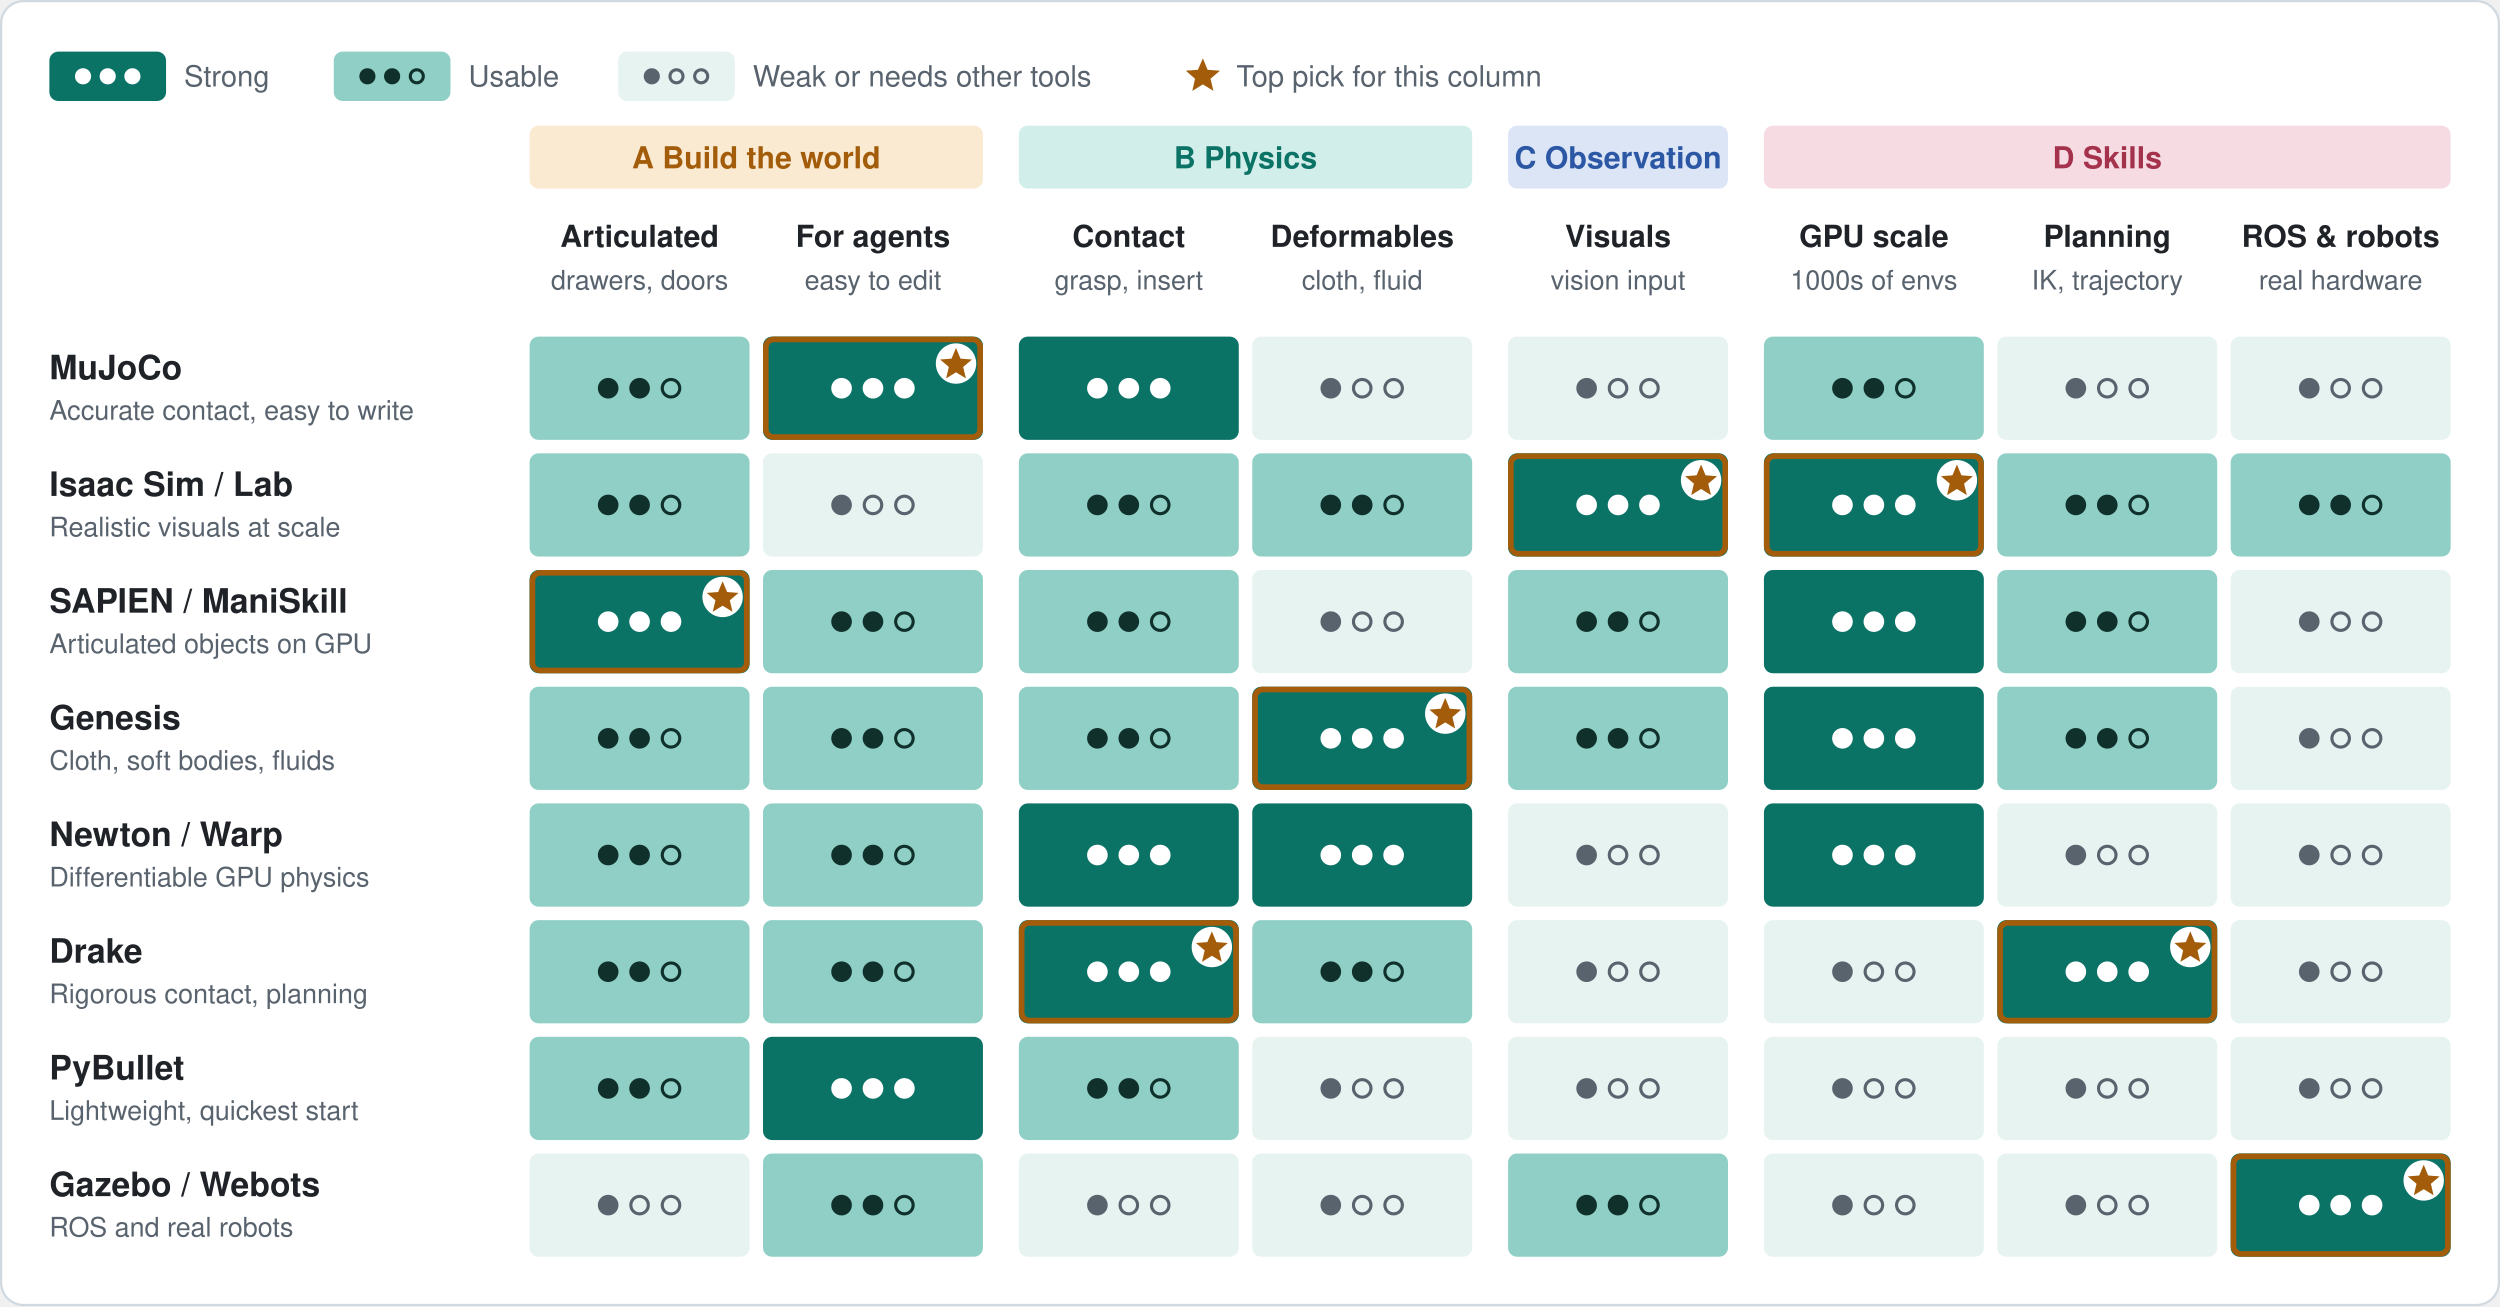
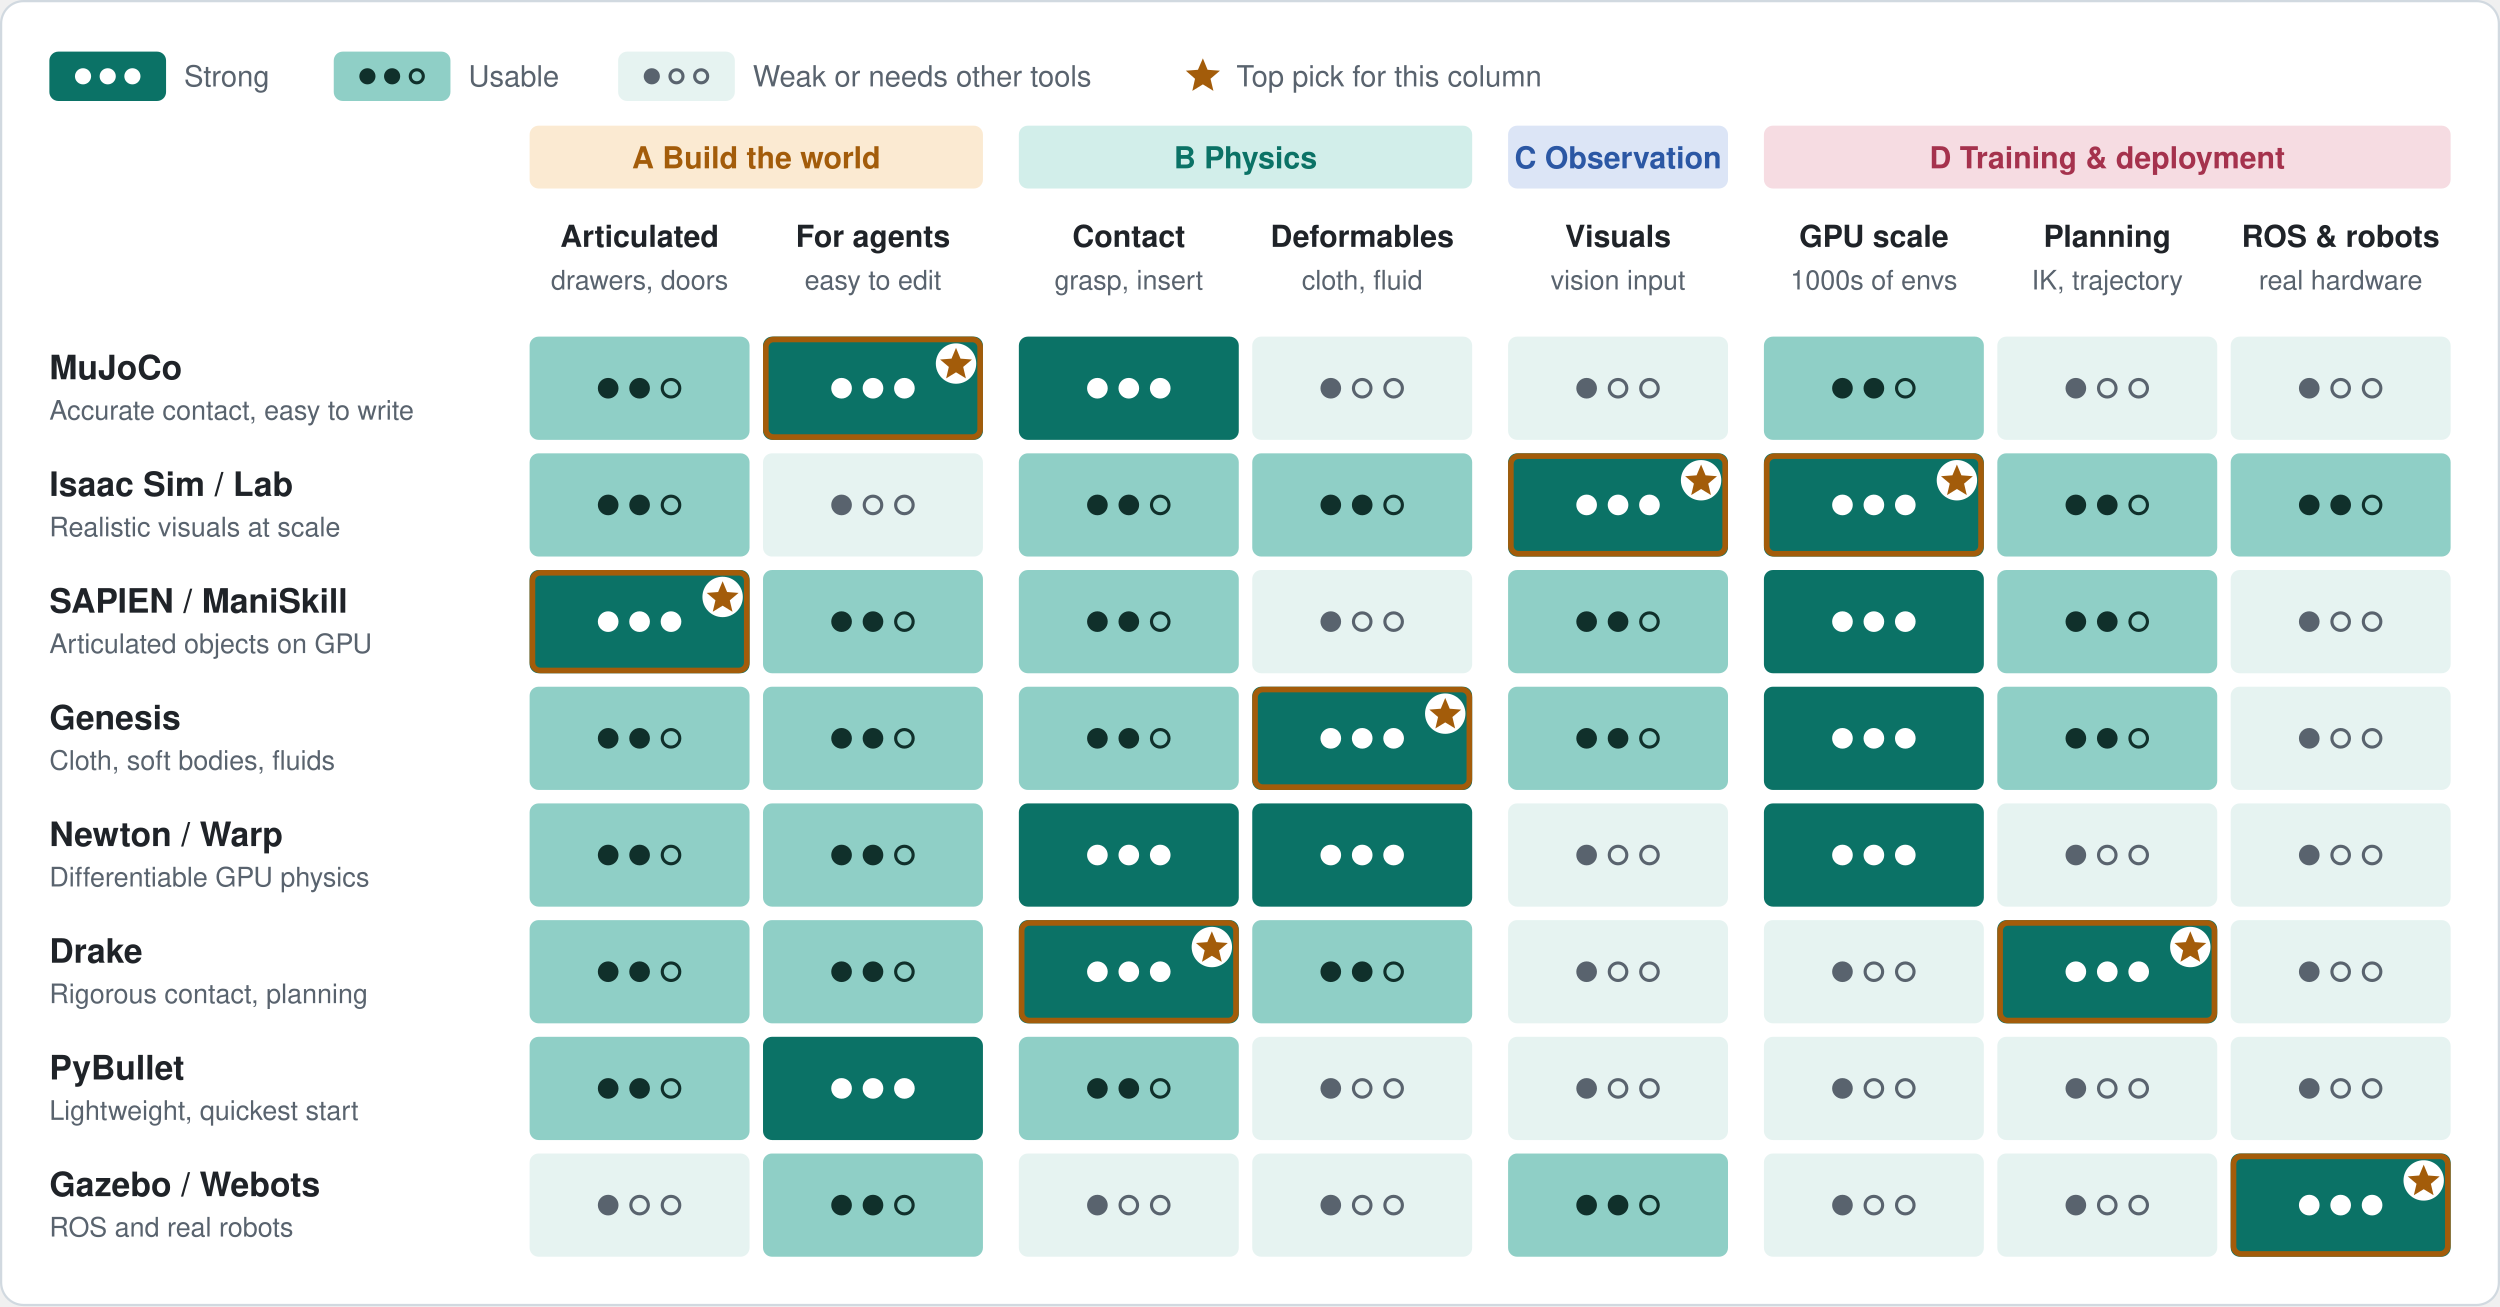
<svg xmlns="http://www.w3.org/2000/svg" viewBox="0 0 1114 582" width="1114" height="582" role="img" aria-label="Simulation tool strengths" font-family="-apple-system, 'Segoe UI', Helvetica, Arial, 'Noto Sans', sans-serif">
  <rect x="0.5" y="0.5" width="1113" height="581" rx="10" fill="#FFFFFF" stroke="#D1D9E0" />
  <rect x="22" y="23" width="52" height="22" rx="4" fill="#0B7266" />
  <circle cx="37" cy="34" r="3.6" fill="#FFFFFF" />
  <circle cx="48" cy="34" r="3.6" fill="#FFFFFF" />
  <circle cx="59" cy="34" r="3.6" fill="#FFFFFF" />
  <text x="82" y="38.5" font-size="13" fill="#59636E">Strong</text>
  <rect x="148.72" y="23" width="52" height="22" rx="4" fill="#8FCFC6" />
  <circle cx="163.72" cy="34" r="3.6" fill="#10302B" />
  <circle cx="174.72" cy="34" r="3.6" fill="#10302B" />
  <circle cx="185.72" cy="34" r="2.9" fill="none" stroke="#10302B" stroke-width="1.4" />
  <text x="208.72" y="38.5" font-size="13" fill="#59636E">Usable</text>
  <rect x="275.44" y="23" width="52" height="22" rx="4" fill="#E6F3F1" />
  <circle cx="290.44" cy="34" r="3.6" fill="#59636E" />
  <circle cx="301.44" cy="34" r="2.9" fill="none" stroke="#59636E" stroke-width="1.4" />
  <circle cx="312.44" cy="34" r="2.9" fill="none" stroke="#59636E" stroke-width="1.4" />
  <text x="335.44" y="38.5" font-size="13" fill="#59636E">Weak or needs other tools</text>
  <polygon points="536.0,26.0 538.1,31.1 543.6,31.5 539.4,35.1 540.7,40.5 536.0,37.6 531.3,40.5 532.5,35.1 528.4,31.5 533.8,31.1" fill="#A35C0A" />
  <text x="550.96" y="38.5" font-size="13" fill="#59636E">Top pick for this column</text>
  <rect x="236" y="56" width="202" height="28" rx="4" fill="#FBEAD2" />
  <text x="337" y="75" text-anchor="middle" font-size="13.5" font-weight="700" fill="#A35C0A">A Build the world</text>
  <rect x="454" y="56" width="202" height="28" rx="4" fill="#D2EEEA" />
  <text x="555" y="75" text-anchor="middle" font-size="13.5" font-weight="700" fill="#0B7266">B Physics</text>
  <rect x="672" y="56" width="98" height="28" rx="4" fill="#DCE5F6" />
  <text x="721" y="75" text-anchor="middle" font-size="13.5" font-weight="700" fill="#2B57A4">C Observation</text>
  <rect x="786" y="56" width="306" height="28" rx="4" fill="#F6DCE2" />
-   <text x="939" y="75" text-anchor="middle" font-size="13.5" font-weight="700" fill="#A5324D">D Skills</text>
+   <text x="939" y="75" text-anchor="middle" font-size="13.5" font-weight="700" fill="#A5324D">D Training &amp; deployment</text>
  <text x="285" y="110" text-anchor="middle" font-size="13.5" font-weight="700" fill="#1F2328">Articulated</text>
  <text x="285" y="129" text-anchor="middle" font-size="12" fill="#59636E">drawers, doors</text>
  <text x="389" y="110" text-anchor="middle" font-size="13.5" font-weight="700" fill="#1F2328">For agents</text>
  <text x="389" y="129" text-anchor="middle" font-size="12" fill="#59636E">easy to edit</text>
  <text x="503" y="110" text-anchor="middle" font-size="13.5" font-weight="700" fill="#1F2328">Contact</text>
  <text x="503" y="129" text-anchor="middle" font-size="12" fill="#59636E">grasp, insert</text>
  <text x="607" y="110" text-anchor="middle" font-size="13.5" font-weight="700" fill="#1F2328">Deformables</text>
  <text x="607" y="129" text-anchor="middle" font-size="12" fill="#59636E">cloth, fluid</text>
  <text x="721" y="110" text-anchor="middle" font-size="13.5" font-weight="700" fill="#1F2328">Visuals</text>
  <text x="721" y="129" text-anchor="middle" font-size="12" fill="#59636E">vision input</text>
  <text x="835" y="110" text-anchor="middle" font-size="13.5" font-weight="700" fill="#1F2328">GPU scale</text>
  <text x="835" y="129" text-anchor="middle" font-size="12" fill="#59636E">1000s of envs</text>
  <text x="939" y="110" text-anchor="middle" font-size="13.5" font-weight="700" fill="#1F2328">Planning</text>
  <text x="939" y="129" text-anchor="middle" font-size="12" fill="#59636E">IK, trajectory</text>
  <text x="1043" y="110" text-anchor="middle" font-size="13.5" font-weight="700" fill="#1F2328">ROS &amp; robots</text>
  <text x="1043" y="129" text-anchor="middle" font-size="12" fill="#59636E">real hardware</text>
  <text x="22" y="169" font-size="15" font-weight="700" fill="#1F2328">MuJoCo</text>
  <text x="22" y="187" font-size="12" fill="#59636E">Accurate contact, easy to write</text>
  <rect x="236" y="150" width="98" height="46" rx="4" fill="#8FCFC6" />
  <circle cx="271" cy="173" r="4.6" fill="#10302B" />
  <circle cx="285" cy="173" r="4.6" fill="#10302B" />
  <circle cx="299" cy="173" r="3.9" fill="none" stroke="#10302B" stroke-width="1.4" />
  <rect x="340" y="150" width="98" height="46" rx="4" fill="#0B7266" />
  <circle cx="375" cy="173" r="4.6" fill="#FFFFFF" />
  <circle cx="389" cy="173" r="4.6" fill="#FFFFFF" />
  <circle cx="403" cy="173" r="4.6" fill="#FFFFFF" />
  <rect x="341.25" y="151.25" width="95.5" height="43.5" rx="3.5" fill="none" stroke="#A35C0A" stroke-width="2.5" />
  <circle cx="426" cy="162" r="9" fill="#FFFFFF" />
  <polygon points="426.0,155.0 428.0,159.8 433.1,160.2 429.2,163.5 430.4,168.6 426.0,165.9 421.6,168.6 422.8,163.5 418.9,160.2 424.0,159.8" fill="#A35C0A" />
  <rect x="454" y="150" width="98" height="46" rx="4" fill="#0B7266" />
  <circle cx="489" cy="173" r="4.6" fill="#FFFFFF" />
  <circle cx="503" cy="173" r="4.6" fill="#FFFFFF" />
  <circle cx="517" cy="173" r="4.6" fill="#FFFFFF" />
  <rect x="558" y="150" width="98" height="46" rx="4" fill="#E6F3F1" />
  <circle cx="593" cy="173" r="4.6" fill="#59636E" />
  <circle cx="607" cy="173" r="3.9" fill="none" stroke="#59636E" stroke-width="1.4" />
  <circle cx="621" cy="173" r="3.9" fill="none" stroke="#59636E" stroke-width="1.4" />
  <rect x="672" y="150" width="98" height="46" rx="4" fill="#E6F3F1" />
  <circle cx="707" cy="173" r="4.6" fill="#59636E" />
  <circle cx="721" cy="173" r="3.9" fill="none" stroke="#59636E" stroke-width="1.4" />
  <circle cx="735" cy="173" r="3.9" fill="none" stroke="#59636E" stroke-width="1.4" />
  <rect x="786" y="150" width="98" height="46" rx="4" fill="#8FCFC6" />
  <circle cx="821" cy="173" r="4.6" fill="#10302B" />
  <circle cx="835" cy="173" r="4.6" fill="#10302B" />
  <circle cx="849" cy="173" r="3.9" fill="none" stroke="#10302B" stroke-width="1.4" />
  <rect x="890" y="150" width="98" height="46" rx="4" fill="#E6F3F1" />
  <circle cx="925" cy="173" r="4.6" fill="#59636E" />
  <circle cx="939" cy="173" r="3.9" fill="none" stroke="#59636E" stroke-width="1.4" />
  <circle cx="953" cy="173" r="3.9" fill="none" stroke="#59636E" stroke-width="1.4" />
  <rect x="994" y="150" width="98" height="46" rx="4" fill="#E6F3F1" />
  <circle cx="1029" cy="173" r="4.6" fill="#59636E" />
  <circle cx="1043" cy="173" r="3.9" fill="none" stroke="#59636E" stroke-width="1.4" />
  <circle cx="1057" cy="173" r="3.9" fill="none" stroke="#59636E" stroke-width="1.4" />
  <text x="22" y="221" font-size="15" font-weight="700" fill="#1F2328">Isaac Sim / Lab</text>
  <text x="22" y="239" font-size="12" fill="#59636E">Realistic visuals at scale</text>
  <rect x="236" y="202" width="98" height="46" rx="4" fill="#8FCFC6" />
  <circle cx="271" cy="225" r="4.6" fill="#10302B" />
  <circle cx="285" cy="225" r="4.6" fill="#10302B" />
  <circle cx="299" cy="225" r="3.9" fill="none" stroke="#10302B" stroke-width="1.4" />
  <rect x="340" y="202" width="98" height="46" rx="4" fill="#E6F3F1" />
  <circle cx="375" cy="225" r="4.6" fill="#59636E" />
  <circle cx="389" cy="225" r="3.9" fill="none" stroke="#59636E" stroke-width="1.4" />
  <circle cx="403" cy="225" r="3.9" fill="none" stroke="#59636E" stroke-width="1.4" />
  <rect x="454" y="202" width="98" height="46" rx="4" fill="#8FCFC6" />
  <circle cx="489" cy="225" r="4.6" fill="#10302B" />
  <circle cx="503" cy="225" r="4.6" fill="#10302B" />
  <circle cx="517" cy="225" r="3.9" fill="none" stroke="#10302B" stroke-width="1.4" />
  <rect x="558" y="202" width="98" height="46" rx="4" fill="#8FCFC6" />
  <circle cx="593" cy="225" r="4.6" fill="#10302B" />
  <circle cx="607" cy="225" r="4.6" fill="#10302B" />
  <circle cx="621" cy="225" r="3.9" fill="none" stroke="#10302B" stroke-width="1.4" />
  <rect x="672" y="202" width="98" height="46" rx="4" fill="#0B7266" />
  <circle cx="707" cy="225" r="4.6" fill="#FFFFFF" />
  <circle cx="721" cy="225" r="4.6" fill="#FFFFFF" />
  <circle cx="735" cy="225" r="4.6" fill="#FFFFFF" />
  <rect x="673.25" y="203.25" width="95.5" height="43.5" rx="3.5" fill="none" stroke="#A35C0A" stroke-width="2.5" />
  <circle cx="758" cy="214" r="9" fill="#FFFFFF" />
  <polygon points="758.0,207.0 760.0,211.8 765.1,212.2 761.2,215.5 762.4,220.6 758.0,217.9 753.6,220.6 754.8,215.5 750.9,212.2 756.0,211.8" fill="#A35C0A" />
  <rect x="786" y="202" width="98" height="46" rx="4" fill="#0B7266" />
  <circle cx="821" cy="225" r="4.6" fill="#FFFFFF" />
  <circle cx="835" cy="225" r="4.6" fill="#FFFFFF" />
  <circle cx="849" cy="225" r="4.6" fill="#FFFFFF" />
  <rect x="787.25" y="203.25" width="95.5" height="43.5" rx="3.5" fill="none" stroke="#A35C0A" stroke-width="2.5" />
  <circle cx="872" cy="214" r="9" fill="#FFFFFF" />
  <polygon points="872.0,207.0 874.0,211.8 879.1,212.2 875.2,215.5 876.4,220.6 872.0,217.9 867.6,220.6 868.8,215.5 864.9,212.2 870.0,211.8" fill="#A35C0A" />
  <rect x="890" y="202" width="98" height="46" rx="4" fill="#8FCFC6" />
  <circle cx="925" cy="225" r="4.6" fill="#10302B" />
  <circle cx="939" cy="225" r="4.6" fill="#10302B" />
  <circle cx="953" cy="225" r="3.9" fill="none" stroke="#10302B" stroke-width="1.4" />
  <rect x="994" y="202" width="98" height="46" rx="4" fill="#8FCFC6" />
  <circle cx="1029" cy="225" r="4.6" fill="#10302B" />
  <circle cx="1043" cy="225" r="4.6" fill="#10302B" />
  <circle cx="1057" cy="225" r="3.9" fill="none" stroke="#10302B" stroke-width="1.4" />
  <text x="22" y="273" font-size="15" font-weight="700" fill="#1F2328">SAPIEN / ManiSkill</text>
  <text x="22" y="291" font-size="12" fill="#59636E">Articulated objects on GPU</text>
  <rect x="236" y="254" width="98" height="46" rx="4" fill="#0B7266" />
  <circle cx="271" cy="277" r="4.6" fill="#FFFFFF" />
  <circle cx="285" cy="277" r="4.6" fill="#FFFFFF" />
  <circle cx="299" cy="277" r="4.6" fill="#FFFFFF" />
  <rect x="237.25" y="255.25" width="95.5" height="43.5" rx="3.5" fill="none" stroke="#A35C0A" stroke-width="2.5" />
  <circle cx="322" cy="266" r="9" fill="#FFFFFF" />
  <polygon points="322.0,259.0 324.0,263.8 329.1,264.2 325.2,267.5 326.4,272.6 322.0,269.9 317.6,272.6 318.8,267.5 314.9,264.2 320.0,263.8" fill="#A35C0A" />
  <rect x="340" y="254" width="98" height="46" rx="4" fill="#8FCFC6" />
  <circle cx="375" cy="277" r="4.6" fill="#10302B" />
  <circle cx="389" cy="277" r="4.6" fill="#10302B" />
  <circle cx="403" cy="277" r="3.9" fill="none" stroke="#10302B" stroke-width="1.4" />
  <rect x="454" y="254" width="98" height="46" rx="4" fill="#8FCFC6" />
  <circle cx="489" cy="277" r="4.6" fill="#10302B" />
  <circle cx="503" cy="277" r="4.6" fill="#10302B" />
  <circle cx="517" cy="277" r="3.9" fill="none" stroke="#10302B" stroke-width="1.4" />
  <rect x="558" y="254" width="98" height="46" rx="4" fill="#E6F3F1" />
  <circle cx="593" cy="277" r="4.6" fill="#59636E" />
  <circle cx="607" cy="277" r="3.9" fill="none" stroke="#59636E" stroke-width="1.4" />
  <circle cx="621" cy="277" r="3.9" fill="none" stroke="#59636E" stroke-width="1.4" />
  <rect x="672" y="254" width="98" height="46" rx="4" fill="#8FCFC6" />
  <circle cx="707" cy="277" r="4.6" fill="#10302B" />
  <circle cx="721" cy="277" r="4.6" fill="#10302B" />
  <circle cx="735" cy="277" r="3.9" fill="none" stroke="#10302B" stroke-width="1.4" />
  <rect x="786" y="254" width="98" height="46" rx="4" fill="#0B7266" />
  <circle cx="821" cy="277" r="4.6" fill="#FFFFFF" />
  <circle cx="835" cy="277" r="4.6" fill="#FFFFFF" />
  <circle cx="849" cy="277" r="4.6" fill="#FFFFFF" />
  <rect x="890" y="254" width="98" height="46" rx="4" fill="#8FCFC6" />
  <circle cx="925" cy="277" r="4.6" fill="#10302B" />
  <circle cx="939" cy="277" r="4.6" fill="#10302B" />
  <circle cx="953" cy="277" r="3.9" fill="none" stroke="#10302B" stroke-width="1.4" />
  <rect x="994" y="254" width="98" height="46" rx="4" fill="#E6F3F1" />
  <circle cx="1029" cy="277" r="4.6" fill="#59636E" />
  <circle cx="1043" cy="277" r="3.9" fill="none" stroke="#59636E" stroke-width="1.4" />
  <circle cx="1057" cy="277" r="3.9" fill="none" stroke="#59636E" stroke-width="1.4" />
  <text x="22" y="325" font-size="15" font-weight="700" fill="#1F2328">Genesis</text>
  <text x="22" y="343" font-size="12" fill="#59636E">Cloth, soft bodies, fluids</text>
  <rect x="236" y="306" width="98" height="46" rx="4" fill="#8FCFC6" />
  <circle cx="271" cy="329" r="4.6" fill="#10302B" />
  <circle cx="285" cy="329" r="4.6" fill="#10302B" />
  <circle cx="299" cy="329" r="3.9" fill="none" stroke="#10302B" stroke-width="1.4" />
  <rect x="340" y="306" width="98" height="46" rx="4" fill="#8FCFC6" />
  <circle cx="375" cy="329" r="4.6" fill="#10302B" />
  <circle cx="389" cy="329" r="4.6" fill="#10302B" />
  <circle cx="403" cy="329" r="3.9" fill="none" stroke="#10302B" stroke-width="1.4" />
  <rect x="454" y="306" width="98" height="46" rx="4" fill="#8FCFC6" />
  <circle cx="489" cy="329" r="4.6" fill="#10302B" />
  <circle cx="503" cy="329" r="4.6" fill="#10302B" />
  <circle cx="517" cy="329" r="3.9" fill="none" stroke="#10302B" stroke-width="1.4" />
  <rect x="558" y="306" width="98" height="46" rx="4" fill="#0B7266" />
  <circle cx="593" cy="329" r="4.6" fill="#FFFFFF" />
  <circle cx="607" cy="329" r="4.6" fill="#FFFFFF" />
  <circle cx="621" cy="329" r="4.6" fill="#FFFFFF" />
  <rect x="559.25" y="307.25" width="95.5" height="43.5" rx="3.5" fill="none" stroke="#A35C0A" stroke-width="2.5" />
  <circle cx="644" cy="318" r="9" fill="#FFFFFF" />
  <polygon points="644.0,311.0 646.0,315.8 651.1,316.2 647.2,319.5 648.4,324.6 644.0,321.9 639.6,324.6 640.8,319.5 636.9,316.2 642.0,315.8" fill="#A35C0A" />
  <rect x="672" y="306" width="98" height="46" rx="4" fill="#8FCFC6" />
  <circle cx="707" cy="329" r="4.6" fill="#10302B" />
  <circle cx="721" cy="329" r="4.6" fill="#10302B" />
  <circle cx="735" cy="329" r="3.9" fill="none" stroke="#10302B" stroke-width="1.4" />
  <rect x="786" y="306" width="98" height="46" rx="4" fill="#0B7266" />
  <circle cx="821" cy="329" r="4.6" fill="#FFFFFF" />
  <circle cx="835" cy="329" r="4.6" fill="#FFFFFF" />
  <circle cx="849" cy="329" r="4.6" fill="#FFFFFF" />
  <rect x="890" y="306" width="98" height="46" rx="4" fill="#8FCFC6" />
  <circle cx="925" cy="329" r="4.6" fill="#10302B" />
  <circle cx="939" cy="329" r="4.6" fill="#10302B" />
  <circle cx="953" cy="329" r="3.9" fill="none" stroke="#10302B" stroke-width="1.4" />
  <rect x="994" y="306" width="98" height="46" rx="4" fill="#E6F3F1" />
  <circle cx="1029" cy="329" r="4.6" fill="#59636E" />
  <circle cx="1043" cy="329" r="3.9" fill="none" stroke="#59636E" stroke-width="1.4" />
  <circle cx="1057" cy="329" r="3.9" fill="none" stroke="#59636E" stroke-width="1.4" />
  <text x="22" y="377" font-size="15" font-weight="700" fill="#1F2328">Newton / Warp</text>
  <text x="22" y="395" font-size="12" fill="#59636E">Differentiable GPU physics</text>
  <rect x="236" y="358" width="98" height="46" rx="4" fill="#8FCFC6" />
  <circle cx="271" cy="381" r="4.6" fill="#10302B" />
  <circle cx="285" cy="381" r="4.6" fill="#10302B" />
  <circle cx="299" cy="381" r="3.9" fill="none" stroke="#10302B" stroke-width="1.4" />
  <rect x="340" y="358" width="98" height="46" rx="4" fill="#8FCFC6" />
  <circle cx="375" cy="381" r="4.6" fill="#10302B" />
  <circle cx="389" cy="381" r="4.6" fill="#10302B" />
  <circle cx="403" cy="381" r="3.9" fill="none" stroke="#10302B" stroke-width="1.4" />
  <rect x="454" y="358" width="98" height="46" rx="4" fill="#0B7266" />
  <circle cx="489" cy="381" r="4.6" fill="#FFFFFF" />
  <circle cx="503" cy="381" r="4.6" fill="#FFFFFF" />
  <circle cx="517" cy="381" r="4.6" fill="#FFFFFF" />
  <rect x="558" y="358" width="98" height="46" rx="4" fill="#0B7266" />
  <circle cx="593" cy="381" r="4.6" fill="#FFFFFF" />
  <circle cx="607" cy="381" r="4.6" fill="#FFFFFF" />
  <circle cx="621" cy="381" r="4.6" fill="#FFFFFF" />
  <rect x="672" y="358" width="98" height="46" rx="4" fill="#E6F3F1" />
  <circle cx="707" cy="381" r="4.6" fill="#59636E" />
  <circle cx="721" cy="381" r="3.9" fill="none" stroke="#59636E" stroke-width="1.4" />
  <circle cx="735" cy="381" r="3.9" fill="none" stroke="#59636E" stroke-width="1.4" />
  <rect x="786" y="358" width="98" height="46" rx="4" fill="#0B7266" />
  <circle cx="821" cy="381" r="4.6" fill="#FFFFFF" />
  <circle cx="835" cy="381" r="4.6" fill="#FFFFFF" />
  <circle cx="849" cy="381" r="4.6" fill="#FFFFFF" />
  <rect x="890" y="358" width="98" height="46" rx="4" fill="#E6F3F1" />
  <circle cx="925" cy="381" r="4.6" fill="#59636E" />
  <circle cx="939" cy="381" r="3.9" fill="none" stroke="#59636E" stroke-width="1.4" />
  <circle cx="953" cy="381" r="3.9" fill="none" stroke="#59636E" stroke-width="1.4" />
  <rect x="994" y="358" width="98" height="46" rx="4" fill="#E6F3F1" />
  <circle cx="1029" cy="381" r="4.6" fill="#59636E" />
  <circle cx="1043" cy="381" r="3.9" fill="none" stroke="#59636E" stroke-width="1.4" />
  <circle cx="1057" cy="381" r="3.9" fill="none" stroke="#59636E" stroke-width="1.4" />
  <text x="22" y="429" font-size="15" font-weight="700" fill="#1F2328">Drake</text>
  <text x="22" y="447" font-size="12" fill="#59636E">Rigorous contact, planning</text>
  <rect x="236" y="410" width="98" height="46" rx="4" fill="#8FCFC6" />
  <circle cx="271" cy="433" r="4.6" fill="#10302B" />
  <circle cx="285" cy="433" r="4.6" fill="#10302B" />
  <circle cx="299" cy="433" r="3.9" fill="none" stroke="#10302B" stroke-width="1.4" />
  <rect x="340" y="410" width="98" height="46" rx="4" fill="#8FCFC6" />
  <circle cx="375" cy="433" r="4.6" fill="#10302B" />
  <circle cx="389" cy="433" r="4.6" fill="#10302B" />
  <circle cx="403" cy="433" r="3.9" fill="none" stroke="#10302B" stroke-width="1.4" />
  <rect x="454" y="410" width="98" height="46" rx="4" fill="#0B7266" />
  <circle cx="489" cy="433" r="4.6" fill="#FFFFFF" />
  <circle cx="503" cy="433" r="4.6" fill="#FFFFFF" />
  <circle cx="517" cy="433" r="4.6" fill="#FFFFFF" />
  <rect x="455.25" y="411.25" width="95.5" height="43.5" rx="3.5" fill="none" stroke="#A35C0A" stroke-width="2.5" />
  <circle cx="540" cy="422" r="9" fill="#FFFFFF" />
  <polygon points="540.0,415.0 542.0,419.8 547.1,420.2 543.2,423.5 544.4,428.6 540.0,425.9 535.6,428.6 536.8,423.5 532.9,420.2 538.0,419.8" fill="#A35C0A" />
  <rect x="558" y="410" width="98" height="46" rx="4" fill="#8FCFC6" />
  <circle cx="593" cy="433" r="4.6" fill="#10302B" />
  <circle cx="607" cy="433" r="4.6" fill="#10302B" />
  <circle cx="621" cy="433" r="3.9" fill="none" stroke="#10302B" stroke-width="1.4" />
  <rect x="672" y="410" width="98" height="46" rx="4" fill="#E6F3F1" />
  <circle cx="707" cy="433" r="4.6" fill="#59636E" />
  <circle cx="721" cy="433" r="3.9" fill="none" stroke="#59636E" stroke-width="1.4" />
  <circle cx="735" cy="433" r="3.9" fill="none" stroke="#59636E" stroke-width="1.4" />
  <rect x="786" y="410" width="98" height="46" rx="4" fill="#E6F3F1" />
  <circle cx="821" cy="433" r="4.6" fill="#59636E" />
  <circle cx="835" cy="433" r="3.9" fill="none" stroke="#59636E" stroke-width="1.4" />
  <circle cx="849" cy="433" r="3.9" fill="none" stroke="#59636E" stroke-width="1.4" />
  <rect x="890" y="410" width="98" height="46" rx="4" fill="#0B7266" />
  <circle cx="925" cy="433" r="4.6" fill="#FFFFFF" />
  <circle cx="939" cy="433" r="4.6" fill="#FFFFFF" />
  <circle cx="953" cy="433" r="4.6" fill="#FFFFFF" />
  <rect x="891.25" y="411.25" width="95.5" height="43.5" rx="3.5" fill="none" stroke="#A35C0A" stroke-width="2.5" />
  <circle cx="976" cy="422" r="9" fill="#FFFFFF" />
  <polygon points="976.0,415.0 978.0,419.8 983.1,420.2 979.2,423.5 980.4,428.6 976.0,425.9 971.6,428.6 972.8,423.5 968.9,420.2 974.0,419.8" fill="#A35C0A" />
  <rect x="994" y="410" width="98" height="46" rx="4" fill="#E6F3F1" />
  <circle cx="1029" cy="433" r="4.6" fill="#59636E" />
  <circle cx="1043" cy="433" r="3.9" fill="none" stroke="#59636E" stroke-width="1.4" />
  <circle cx="1057" cy="433" r="3.9" fill="none" stroke="#59636E" stroke-width="1.4" />
  <text x="22" y="481" font-size="15" font-weight="700" fill="#1F2328">PyBullet</text>
  <text x="22" y="499" font-size="12" fill="#59636E">Lightweight, quickest start</text>
  <rect x="236" y="462" width="98" height="46" rx="4" fill="#8FCFC6" />
  <circle cx="271" cy="485" r="4.6" fill="#10302B" />
  <circle cx="285" cy="485" r="4.6" fill="#10302B" />
  <circle cx="299" cy="485" r="3.9" fill="none" stroke="#10302B" stroke-width="1.4" />
  <rect x="340" y="462" width="98" height="46" rx="4" fill="#0B7266" />
  <circle cx="375" cy="485" r="4.6" fill="#FFFFFF" />
  <circle cx="389" cy="485" r="4.6" fill="#FFFFFF" />
  <circle cx="403" cy="485" r="4.6" fill="#FFFFFF" />
  <rect x="454" y="462" width="98" height="46" rx="4" fill="#8FCFC6" />
  <circle cx="489" cy="485" r="4.6" fill="#10302B" />
  <circle cx="503" cy="485" r="4.6" fill="#10302B" />
  <circle cx="517" cy="485" r="3.9" fill="none" stroke="#10302B" stroke-width="1.4" />
  <rect x="558" y="462" width="98" height="46" rx="4" fill="#E6F3F1" />
  <circle cx="593" cy="485" r="4.6" fill="#59636E" />
  <circle cx="607" cy="485" r="3.9" fill="none" stroke="#59636E" stroke-width="1.4" />
  <circle cx="621" cy="485" r="3.9" fill="none" stroke="#59636E" stroke-width="1.4" />
  <rect x="672" y="462" width="98" height="46" rx="4" fill="#E6F3F1" />
  <circle cx="707" cy="485" r="4.6" fill="#59636E" />
  <circle cx="721" cy="485" r="3.9" fill="none" stroke="#59636E" stroke-width="1.4" />
  <circle cx="735" cy="485" r="3.9" fill="none" stroke="#59636E" stroke-width="1.4" />
  <rect x="786" y="462" width="98" height="46" rx="4" fill="#E6F3F1" />
  <circle cx="821" cy="485" r="4.6" fill="#59636E" />
  <circle cx="835" cy="485" r="3.9" fill="none" stroke="#59636E" stroke-width="1.4" />
  <circle cx="849" cy="485" r="3.9" fill="none" stroke="#59636E" stroke-width="1.4" />
  <rect x="890" y="462" width="98" height="46" rx="4" fill="#E6F3F1" />
  <circle cx="925" cy="485" r="4.6" fill="#59636E" />
  <circle cx="939" cy="485" r="3.9" fill="none" stroke="#59636E" stroke-width="1.4" />
  <circle cx="953" cy="485" r="3.9" fill="none" stroke="#59636E" stroke-width="1.4" />
  <rect x="994" y="462" width="98" height="46" rx="4" fill="#E6F3F1" />
  <circle cx="1029" cy="485" r="4.6" fill="#59636E" />
  <circle cx="1043" cy="485" r="3.9" fill="none" stroke="#59636E" stroke-width="1.4" />
  <circle cx="1057" cy="485" r="3.9" fill="none" stroke="#59636E" stroke-width="1.4" />
  <text x="22" y="533" font-size="15" font-weight="700" fill="#1F2328">Gazebo / Webots</text>
  <text x="22" y="551" font-size="12" fill="#59636E">ROS and real robots</text>
  <rect x="236" y="514" width="98" height="46" rx="4" fill="#E6F3F1" />
  <circle cx="271" cy="537" r="4.6" fill="#59636E" />
  <circle cx="285" cy="537" r="3.9" fill="none" stroke="#59636E" stroke-width="1.4" />
  <circle cx="299" cy="537" r="3.9" fill="none" stroke="#59636E" stroke-width="1.4" />
  <rect x="340" y="514" width="98" height="46" rx="4" fill="#8FCFC6" />
  <circle cx="375" cy="537" r="4.6" fill="#10302B" />
  <circle cx="389" cy="537" r="4.6" fill="#10302B" />
  <circle cx="403" cy="537" r="3.9" fill="none" stroke="#10302B" stroke-width="1.4" />
  <rect x="454" y="514" width="98" height="46" rx="4" fill="#E6F3F1" />
  <circle cx="489" cy="537" r="4.6" fill="#59636E" />
  <circle cx="503" cy="537" r="3.9" fill="none" stroke="#59636E" stroke-width="1.4" />
  <circle cx="517" cy="537" r="3.9" fill="none" stroke="#59636E" stroke-width="1.4" />
  <rect x="558" y="514" width="98" height="46" rx="4" fill="#E6F3F1" />
  <circle cx="593" cy="537" r="4.6" fill="#59636E" />
  <circle cx="607" cy="537" r="3.9" fill="none" stroke="#59636E" stroke-width="1.4" />
  <circle cx="621" cy="537" r="3.9" fill="none" stroke="#59636E" stroke-width="1.4" />
  <rect x="672" y="514" width="98" height="46" rx="4" fill="#8FCFC6" />
  <circle cx="707" cy="537" r="4.6" fill="#10302B" />
  <circle cx="721" cy="537" r="4.6" fill="#10302B" />
  <circle cx="735" cy="537" r="3.9" fill="none" stroke="#10302B" stroke-width="1.4" />
  <rect x="786" y="514" width="98" height="46" rx="4" fill="#E6F3F1" />
  <circle cx="821" cy="537" r="4.6" fill="#59636E" />
  <circle cx="835" cy="537" r="3.9" fill="none" stroke="#59636E" stroke-width="1.4" />
  <circle cx="849" cy="537" r="3.9" fill="none" stroke="#59636E" stroke-width="1.4" />
  <rect x="890" y="514" width="98" height="46" rx="4" fill="#E6F3F1" />
  <circle cx="925" cy="537" r="4.6" fill="#59636E" />
  <circle cx="939" cy="537" r="3.9" fill="none" stroke="#59636E" stroke-width="1.4" />
  <circle cx="953" cy="537" r="3.9" fill="none" stroke="#59636E" stroke-width="1.4" />
  <rect x="994" y="514" width="98" height="46" rx="4" fill="#0B7266" />
  <circle cx="1029" cy="537" r="4.6" fill="#FFFFFF" />
  <circle cx="1043" cy="537" r="4.6" fill="#FFFFFF" />
  <circle cx="1057" cy="537" r="4.6" fill="#FFFFFF" />
  <rect x="995.25" y="515.25" width="95.5" height="43.5" rx="3.5" fill="none" stroke="#A35C0A" stroke-width="2.5" />
  <circle cx="1080" cy="526" r="9" fill="#FFFFFF" />
  <polygon points="1080.0,519.0 1082.0,523.8 1087.1,524.2 1083.2,527.5 1084.4,532.6 1080.0,529.9 1075.6,532.6 1076.8,527.5 1072.9,524.2 1078.0,523.8" fill="#A35C0A" />
</svg>
